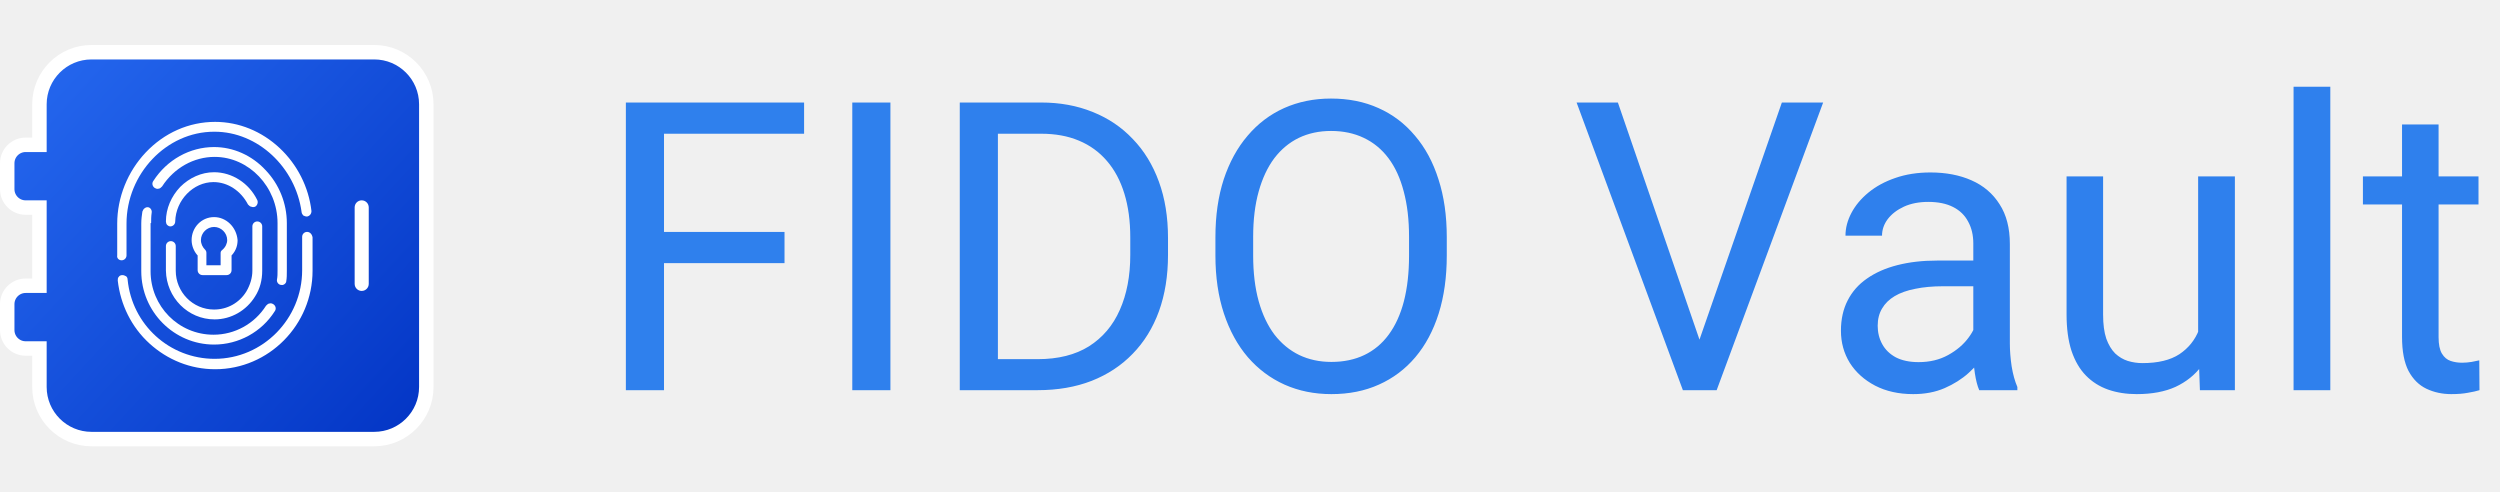
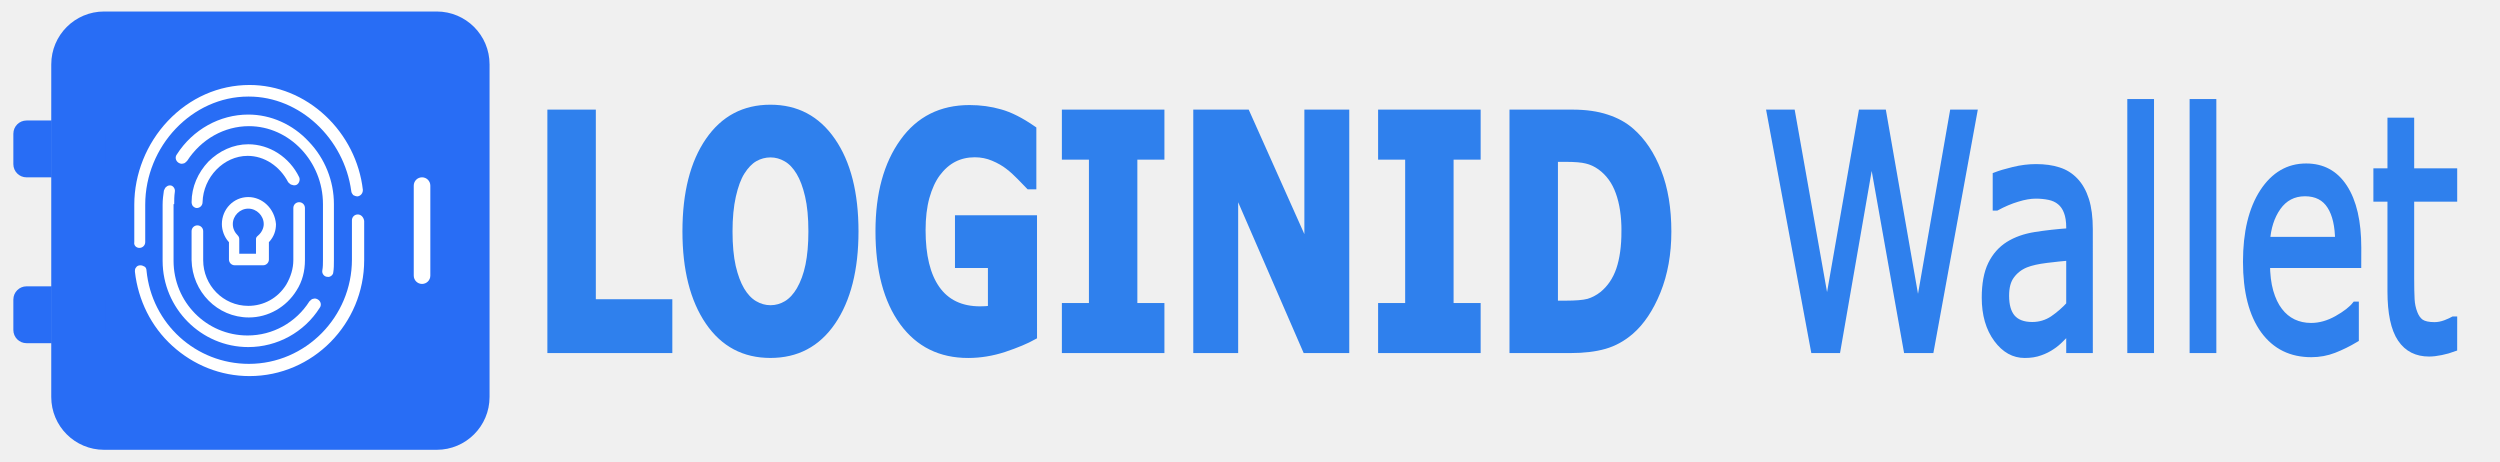
- <svg xmlns="http://www.w3.org/2000/svg" width="173" height="34" viewBox="0 0 173 34" fill="none">
-   <path d="M2.729 7.218V10.021H1.776C1.071 10.021 0.5 10.593 0.5 11.297V13.088C0.5 13.793 1.071 14.364 1.776 14.364H2.729V19.773H1.776C1.071 19.773 0.5 20.344 0.5 21.049V22.84C0.5 23.544 1.071 24.116 1.776 24.116H2.729V26.779C2.729 28.77 4.343 30.384 6.334 30.384H25.895C27.886 30.384 29.5 28.77 29.5 26.779V7.218C29.5 5.227 27.886 3.613 25.895 3.613H6.334C4.343 3.613 2.729 5.227 2.729 7.218Z" fill="url(#paint0_linear_796_10002)" stroke="white" />
-   <rect x="25.518" y="20.133" width="0.975" height="6.269" rx="0.488" transform="rotate(-180 25.5176 20.1328)" fill="white" />
-   <path d="M17.388 14.303C17.464 14.341 17.577 14.341 17.653 14.303C17.804 14.228 17.88 14.001 17.804 13.849C17.236 12.675 16.063 11.918 14.813 11.918C13.942 11.918 13.109 12.297 12.465 12.94C11.86 13.584 11.481 14.417 11.481 15.326C11.481 15.402 11.519 15.515 11.557 15.553C11.632 15.629 11.708 15.667 11.784 15.667C11.973 15.667 12.125 15.515 12.125 15.326C12.162 13.849 13.374 12.6 14.775 12.6C15.76 12.6 16.668 13.205 17.161 14.152C17.236 14.228 17.312 14.303 17.388 14.303Z" fill="white" />
-   <path d="M14.851 22.102C15.987 22.102 17.047 21.496 17.653 20.512C17.994 19.982 18.145 19.376 18.145 18.732V15.665C18.145 15.476 17.994 15.324 17.804 15.324C17.615 15.324 17.464 15.476 17.464 15.665V18.732C17.464 19.224 17.312 19.716 17.047 20.171C16.555 20.966 15.722 21.42 14.813 21.42C13.336 21.42 12.162 20.209 12.162 18.732V17.028C12.162 16.839 12.011 16.687 11.822 16.687C11.632 16.687 11.481 16.839 11.481 17.028V18.732C11.519 20.587 12.995 22.102 14.851 22.102Z" fill="white" />
-   <path d="M10.458 15.438C10.458 15.211 10.458 14.983 10.496 14.719C10.533 14.529 10.382 14.34 10.23 14.34H10.193C10.117 14.34 10.041 14.378 10.003 14.416C9.928 14.453 9.89 14.567 9.852 14.643C9.814 14.908 9.776 15.173 9.776 15.476V18.77C9.776 21.572 12.048 23.844 14.812 23.844C16.516 23.844 18.106 22.973 19.015 21.534C19.129 21.383 19.091 21.155 18.901 21.042C18.826 21.004 18.75 20.966 18.637 21.004C18.561 21.004 18.485 21.08 18.409 21.155C17.614 22.405 16.251 23.162 14.774 23.162C12.351 23.162 10.42 21.193 10.42 18.77V15.438H10.458Z" fill="white" />
-   <path d="M19.811 19.453C19.849 19.225 19.849 18.998 19.849 18.733V15.439C19.849 14.076 19.319 12.751 18.372 11.766C17.426 10.744 16.138 10.176 14.813 10.176C13.147 10.176 11.557 11.047 10.61 12.523C10.497 12.675 10.534 12.902 10.724 13.016C10.8 13.053 10.875 13.091 10.989 13.053C11.065 13.053 11.14 12.978 11.216 12.902C12.049 11.615 13.412 10.857 14.851 10.857C17.236 10.857 19.206 12.94 19.206 15.439V18.733C19.206 18.922 19.206 19.15 19.168 19.339C19.13 19.528 19.281 19.718 19.471 19.718C19.622 19.756 19.811 19.604 19.811 19.453Z" fill="white" />
-   <path d="M8.414 18.013C8.603 18.013 8.755 17.862 8.755 17.673V15.476C8.755 12.031 11.519 9.115 14.813 9.115H14.851C17.842 9.115 20.455 11.576 20.871 14.681C20.871 14.757 20.947 14.871 20.985 14.909C21.061 14.946 21.136 14.984 21.25 14.984C21.439 14.946 21.553 14.795 21.553 14.605C21.363 12.94 20.568 11.387 19.357 10.251C18.107 9.077 16.517 8.434 14.889 8.434C13.071 8.434 11.367 9.191 10.08 10.554C8.83 11.879 8.111 13.659 8.111 15.476V17.673C8.073 17.862 8.224 18.013 8.414 18.013Z" fill="white" />
-   <path d="M21.25 16.047C21.061 16.047 20.909 16.198 20.909 16.388V18.697C20.909 22.067 18.183 24.831 14.851 24.831C11.746 24.831 9.133 22.484 8.83 19.341C8.83 19.265 8.793 19.152 8.717 19.114C8.641 19.076 8.565 19.038 8.49 19.038H8.452C8.376 19.038 8.263 19.076 8.225 19.152C8.149 19.227 8.149 19.303 8.149 19.417C8.338 21.083 9.096 22.635 10.345 23.771C11.595 24.907 13.185 25.551 14.889 25.551C18.6 25.551 21.629 22.484 21.629 18.735V16.425C21.591 16.198 21.439 16.047 21.25 16.047Z" fill="white" />
-   <path d="M14.813 15.023C13.942 15.023 13.26 15.743 13.26 16.614C13.26 16.992 13.412 17.371 13.639 17.636L13.677 17.674V18.696C13.677 18.886 13.828 19.037 14.018 19.037H14.851H15.684C15.873 19.037 16.024 18.886 16.024 18.696V17.674L16.062 17.636C16.327 17.333 16.441 16.992 16.441 16.614C16.365 15.705 15.646 15.023 14.813 15.023ZM15.381 17.295C15.381 17.295 15.267 17.371 15.267 17.485C15.267 17.598 15.267 18.355 15.267 18.355H14.775H14.283C14.283 18.355 14.283 17.636 14.283 17.485C14.283 17.371 14.207 17.295 14.207 17.295C14.018 17.106 13.904 16.879 13.904 16.614C13.904 16.122 14.321 15.705 14.813 15.705C15.305 15.705 15.722 16.122 15.722 16.614C15.722 16.841 15.608 17.106 15.381 17.295Z" fill="white" />
-   <path d="M45.949 7.094V27H43.31V7.094H45.949ZM54.289 16.049V18.209H45.375V16.049H54.289ZM55.643 7.094V9.254H45.375V7.094H55.643ZM61.617 7.094V27H58.978V7.094H61.617ZM71.803 27H67.647L67.674 24.854H71.803C73.225 24.854 74.409 24.557 75.357 23.965C76.305 23.363 77.016 22.525 77.49 21.449C77.973 20.365 78.215 19.098 78.215 17.648V16.432C78.215 15.292 78.078 14.281 77.805 13.396C77.531 12.503 77.13 11.751 76.602 11.141C76.073 10.521 75.426 10.051 74.66 9.732C73.904 9.413 73.033 9.254 72.049 9.254H67.564V7.094H72.049C73.352 7.094 74.542 7.312 75.617 7.75C76.693 8.178 77.618 8.803 78.393 9.623C79.176 10.434 79.778 11.419 80.197 12.576C80.617 13.725 80.826 15.019 80.826 16.459V17.648C80.826 19.088 80.617 20.387 80.197 21.545C79.778 22.693 79.172 23.673 78.379 24.484C77.595 25.296 76.647 25.92 75.535 26.357C74.432 26.786 73.188 27 71.803 27ZM69.055 7.094V27H66.416V7.094H69.055ZM100.117 16.418V17.676C100.117 19.171 99.93 20.51 99.557 21.695C99.183 22.88 98.645 23.887 97.943 24.717C97.242 25.546 96.398 26.18 95.414 26.617C94.439 27.055 93.345 27.273 92.133 27.273C90.957 27.273 89.877 27.055 88.893 26.617C87.917 26.18 87.07 25.546 86.35 24.717C85.639 23.887 85.087 22.88 84.695 21.695C84.303 20.51 84.107 19.171 84.107 17.676V16.418C84.107 14.923 84.299 13.588 84.682 12.412C85.074 11.227 85.625 10.22 86.336 9.391C87.047 8.552 87.89 7.914 88.865 7.477C89.85 7.039 90.93 6.82 92.106 6.82C93.318 6.82 94.412 7.039 95.387 7.477C96.371 7.914 97.214 8.552 97.916 9.391C98.627 10.22 99.169 11.227 99.543 12.412C99.926 13.588 100.117 14.923 100.117 16.418ZM97.506 17.676V16.391C97.506 15.206 97.383 14.158 97.137 13.246C96.9 12.335 96.549 11.569 96.084 10.949C95.619 10.329 95.049 9.86 94.375 9.541C93.71 9.222 92.953 9.062 92.106 9.062C91.285 9.062 90.542 9.222 89.877 9.541C89.221 9.86 88.656 10.329 88.182 10.949C87.717 11.569 87.357 12.335 87.102 13.246C86.846 14.158 86.719 15.206 86.719 16.391V17.676C86.719 18.87 86.846 19.927 87.102 20.848C87.357 21.759 87.721 22.529 88.195 23.158C88.678 23.778 89.248 24.247 89.904 24.566C90.57 24.885 91.312 25.045 92.133 25.045C92.99 25.045 93.751 24.885 94.416 24.566C95.081 24.247 95.642 23.778 96.098 23.158C96.562 22.529 96.913 21.759 97.15 20.848C97.387 19.927 97.506 18.87 97.506 17.676ZM117.439 23.979L123.305 7.094H126.162L118.793 27H116.756L117.439 23.979ZM111.957 7.094L117.768 23.979L118.492 27H116.455L109.1 7.094H111.957ZM136.553 24.471V16.855C136.553 16.272 136.434 15.766 136.197 15.338C135.969 14.9 135.623 14.563 135.158 14.326C134.693 14.089 134.119 13.971 133.436 13.971C132.798 13.971 132.237 14.08 131.754 14.299C131.28 14.518 130.906 14.805 130.633 15.16C130.368 15.516 130.236 15.898 130.236 16.309H127.707C127.707 15.78 127.844 15.256 128.117 14.736C128.391 14.217 128.783 13.747 129.293 13.328C129.812 12.9 130.432 12.562 131.152 12.316C131.882 12.061 132.693 11.934 133.586 11.934C134.661 11.934 135.609 12.116 136.43 12.48C137.259 12.845 137.906 13.396 138.371 14.135C138.845 14.864 139.082 15.78 139.082 16.883V23.773C139.082 24.266 139.123 24.79 139.205 25.346C139.296 25.902 139.428 26.38 139.602 26.781V27H136.963C136.835 26.708 136.735 26.321 136.662 25.838C136.589 25.346 136.553 24.89 136.553 24.471ZM136.99 18.031L137.018 19.809H134.461C133.741 19.809 133.098 19.868 132.533 19.986C131.968 20.096 131.494 20.264 131.111 20.492C130.729 20.72 130.437 21.007 130.236 21.354C130.036 21.691 129.936 22.087 129.936 22.543C129.936 23.008 130.04 23.432 130.25 23.814C130.46 24.197 130.774 24.503 131.193 24.73C131.622 24.949 132.146 25.059 132.766 25.059C133.54 25.059 134.224 24.895 134.816 24.566C135.409 24.238 135.878 23.837 136.225 23.363C136.58 22.889 136.771 22.429 136.799 21.982L137.879 23.199C137.815 23.582 137.642 24.006 137.359 24.471C137.077 24.936 136.699 25.382 136.225 25.811C135.76 26.23 135.204 26.581 134.557 26.863C133.919 27.137 133.199 27.273 132.396 27.273C131.394 27.273 130.514 27.078 129.758 26.686C129.01 26.294 128.427 25.77 128.008 25.113C127.598 24.448 127.393 23.705 127.393 22.885C127.393 22.092 127.548 21.395 127.857 20.793C128.167 20.182 128.614 19.676 129.197 19.275C129.781 18.865 130.482 18.555 131.303 18.346C132.123 18.136 133.039 18.031 134.051 18.031H136.99ZM152.111 23.582V12.207H154.654V27H152.234L152.111 23.582ZM152.59 20.465L153.643 20.438C153.643 21.422 153.538 22.333 153.328 23.172C153.128 24.001 152.799 24.721 152.344 25.332C151.888 25.943 151.291 26.421 150.553 26.768C149.814 27.105 148.917 27.273 147.859 27.273C147.139 27.273 146.479 27.169 145.877 26.959C145.285 26.749 144.774 26.426 144.346 25.988C143.917 25.551 143.585 24.981 143.348 24.279C143.12 23.578 143.006 22.734 143.006 21.75V12.207H145.535V21.777C145.535 22.443 145.608 22.994 145.754 23.432C145.909 23.86 146.114 24.202 146.369 24.457C146.633 24.703 146.925 24.876 147.244 24.977C147.572 25.077 147.91 25.127 148.256 25.127C149.331 25.127 150.184 24.922 150.812 24.512C151.441 24.092 151.893 23.532 152.166 22.83C152.449 22.119 152.59 21.331 152.59 20.465ZM161.258 6V27H158.715V6H161.258ZM171.512 12.207V14.148H163.514V12.207H171.512ZM166.221 8.611H168.75V23.336C168.75 23.837 168.827 24.215 168.982 24.471C169.137 24.726 169.338 24.895 169.584 24.977C169.83 25.059 170.094 25.1 170.377 25.1C170.587 25.1 170.805 25.081 171.033 25.045C171.27 24.999 171.448 24.963 171.566 24.936L171.58 27C171.38 27.064 171.115 27.123 170.787 27.178C170.468 27.241 170.081 27.273 169.625 27.273C169.005 27.273 168.436 27.15 167.916 26.904C167.396 26.658 166.982 26.248 166.672 25.674C166.371 25.09 166.221 24.307 166.221 23.322V8.611Z" fill="#2F80ED" />
-   <defs>
-     <linearGradient id="paint0_linear_796_10002" x1="1" y1="4.113" x2="28.945" y2="29.884" gradientUnits="userSpaceOnUse">
-       <stop stop-color="#2669F0" />
-       <stop offset="1" stop-color="#0335C5" />
-     </linearGradient>
+ <svg xmlns="http://www.w3.org/2000/svg" width="168" height="31" viewBox="0 0 168 31" fill="none" version="1.1" id="svg1755">
+   <defs id="defs1759">
+     <rect x="38.754" y="7.636" width="127.788" height="20.169" id="rect1018" />
  </defs>
+   <path d="m 3.445,4.322 c 0,-1.96 1.589,-3.549 3.549,-3.549 H 29.349 c 1.96,0 3.549,1.589 3.549,3.549 V 26.678 c 0,1.96 -1.589,3.549 -3.549,3.549 H 6.993 c -1.96,0 -3.549,-1.589 -3.549,-3.549 V 23.062 19.241 11.918 8.097 Z" fill="#286df5" id="path1711" />
+   <path d="m 28.918,18.523 c 0,0.308 -0.249,0.557 -0.557,0.557 -0.308,0 -0.557,-0.249 -0.557,-0.557 v -6.05 c 0,-0.308 0.249,-0.557 0.557,-0.557 0.308,0 0.557,0.249 0.557,0.557 z" fill="#ffffff" id="path1713" />
+   <path d="m 19.626,12.421 c 0.086,0.043 0.216,0.043 0.303,0 0.173,-0.087 0.26,-0.346 0.173,-0.519 -0.649,-1.341 -1.991,-2.207 -3.419,-2.207 -0.995,0 -1.947,0.433 -2.683,1.168 -0.692,0.736 -1.125,1.688 -1.125,2.726 0,0.086 0.043,0.216 0.087,0.26 0.086,0.087 0.173,0.13 0.26,0.13 0.216,0 0.39,-0.173 0.39,-0.389 0.043,-1.688 1.428,-3.116 3.029,-3.116 1.125,0 2.164,0.692 2.726,1.774 0.087,0.086 0.173,0.173 0.26,0.173 z" fill="#ffffff" id="path1715" />
+   <path d="m 16.727,21.333 c 1.298,0 2.51,-0.692 3.202,-1.817 0.39,-0.606 0.563,-1.298 0.563,-2.034 v -3.505 c 0,-0.216 -0.173,-0.39 -0.39,-0.39 -0.216,0 -0.39,0.173 -0.39,0.39 v 3.505 c 0,0.562 -0.173,1.125 -0.476,1.644 -0.563,0.909 -1.515,1.428 -2.553,1.428 -1.688,0 -3.029,-1.385 -3.029,-3.072 v -1.947 c 0,-0.216 -0.173,-0.39 -0.39,-0.39 -0.216,0 -0.39,0.173 -0.39,0.39 v 1.947 c 0.043,2.12 1.731,3.851 3.851,3.851 z" fill="#ffffff" id="path1717" />
+   <path d="m 11.706,13.716 c 0,-0.26 0,-0.519 0.043,-0.822 0.043,-0.216 -0.13,-0.433 -0.303,-0.433 h -0.043 c -0.087,0 -0.173,0.043 -0.216,0.086 -0.086,0.043 -0.13,0.173 -0.173,0.26 -0.043,0.303 -0.086,0.606 -0.086,0.952 v 3.765 c 0,3.202 2.596,5.799 5.755,5.799 1.947,0 3.765,-0.995 4.803,-2.64 0.13,-0.173 0.087,-0.433 -0.13,-0.562 -0.086,-0.043 -0.173,-0.087 -0.303,-0.043 -0.087,0 -0.173,0.087 -0.26,0.173 -0.909,1.428 -2.467,2.293 -4.154,2.293 -2.769,0 -4.976,-2.25 -4.976,-5.02 v -3.808 z" fill="#ffffff" id="path1719" />
+   <path d="m 22.396,18.302 c 0.043,-0.26 0.043,-0.519 0.043,-0.822 v -3.765 c 0,-1.558 -0.606,-3.072 -1.688,-4.198 -1.082,-1.168 -2.553,-1.818 -4.068,-1.818 -1.904,0 -3.722,0.995 -4.803,2.683 -0.13,0.173 -0.087,0.433 0.13,0.563 0.086,0.043 0.173,0.086 0.303,0.043 0.086,0 0.173,-0.086 0.26,-0.173 0.952,-1.471 2.51,-2.337 4.154,-2.337 2.726,0 4.976,2.38 4.976,5.236 v 3.765 c 0,0.216 0,0.476 -0.043,0.692 -0.043,0.216 0.13,0.433 0.346,0.433 0.173,0.043 0.389,-0.13 0.389,-0.303 z" fill="#ffffff" id="path1721" />
+   <path d="m 9.37,16.659 c 0.216,0 0.389,-0.173 0.389,-0.39 v -2.51 c 0,-3.938 3.159,-7.27 6.924,-7.27 h 0.043 c 3.419,0 6.404,2.813 6.88,6.361 0,0.086 0.087,0.216 0.13,0.26 0.086,0.043 0.173,0.087 0.303,0.087 0.216,-0.043 0.346,-0.216 0.346,-0.433 C 24.17,10.861 23.261,9.086 21.877,7.788 20.448,6.447 18.631,5.711 16.77,5.711 c -2.077,0 -4.024,0.865 -5.496,2.423 C 9.846,9.649 9.024,11.683 9.024,13.76 v 2.51 c -0.043,0.216 0.13,0.39 0.346,0.39 z" fill="#ffffff" id="path1723" />
+   <path d="m 24.04,14.412 c -0.216,0 -0.39,0.173 -0.39,0.39 v 2.64 c 0,3.851 -3.116,7.01 -6.924,7.01 -3.549,0 -6.534,-2.683 -6.881,-6.275 0,-0.087 -0.043,-0.216 -0.13,-0.26 C 9.63,17.874 9.544,17.83 9.457,17.83 H 9.414 c -0.087,0 -0.216,0.043 -0.26,0.13 -0.087,0.087 -0.087,0.173 -0.087,0.303 0.216,1.904 1.082,3.678 2.51,4.976 1.428,1.298 3.246,2.034 5.193,2.034 4.241,0 7.703,-3.505 7.703,-7.789 v -2.64 c -0.043,-0.26 -0.216,-0.433 -0.433,-0.433 z" fill="#ffffff" id="path1725" />
+   <path d="m 16.684,13.242 c -0.995,0 -1.774,0.822 -1.774,1.817 0,0.433 0.173,0.866 0.433,1.168 l 0.043,0.043 v 1.168 c 0,0.216 0.173,0.389 0.39,0.389 h 1.904 c 0.216,0 0.39,-0.173 0.39,-0.389 v -1.168 l 0.043,-0.043 c 0.303,-0.346 0.433,-0.736 0.433,-1.168 -0.087,-1.039 -0.909,-1.817 -1.861,-1.817 z m 0.649,2.596 c 0,0 -0.13,0.087 -0.13,0.216 0,0.13 0,0.995 0,0.995 h -1.125 c 0,0 0,-0.822 0,-0.995 0,-0.13 -0.087,-0.216 -0.087,-0.216 -0.216,-0.216 -0.346,-0.476 -0.346,-0.779 0,-0.563 0.476,-1.039 1.039,-1.039 0.563,0 1.039,0.476 1.039,1.039 0,0.26 -0.13,0.562 -0.39,0.779 z" fill="#ffffff" id="path1727" />
+   <path fill-rule="evenodd" clip-rule="evenodd" d="m 3.445,11.918 h 2.775 c 0.49,0 0.887,-0.397 0.887,-0.887 V 8.984 c 0,-0.49 -0.397,-0.887 -0.887,-0.887 h -2.775 z" fill="#286df5" id="path1747" />
+   <path d="m 0.897,8.984 v 2.047 c 0,0.49 0.397,0.887 0.887,0.887 H 3.445 V 8.097 H 1.785 c -0.49,0 -0.887,0.397 -0.887,0.887 z" fill="#286df5" id="path1749" />
+   <path fill-rule="evenodd" clip-rule="evenodd" d="m 3.445,23.062 h 2.775 c 0.49,0 0.887,-0.397 0.887,-0.887 v -2.047 c 0,-0.49 -0.397,-0.887 -0.887,-0.887 h -2.775 z" fill="#286df5" id="path1751" />
+   <path d="m 0.897,20.128 v 2.047 c 0,0.49 0.397,0.887 0.887,0.887 H 3.445 V 19.241 H 1.785 c -0.49,0 -0.887,0.397 -0.887,0.887 z" fill="#286df5" id="path1753" />
+   <g aria-label="LOGINID Wallet" transform="matrix(1.271658,0,0,1.810792,-13.71618,-10.20441)" id="text1016" style="white-space:pre;shape-inside:url(#rect1018);fill:#2f80ed;stroke:#2f80ed;stroke-width:0.31">
+     <path d="M 46.16,18.583 H 39.867 V 9.858 h 2.25 v 7.037 h 4.043 z" style="font-weight:bold;-inkscape-font-specification:'sans-serif Bold'" id="path1126" />
+     <path d="m 55.998,14.223 q 0,2.086 -1.195,3.316 -1.195,1.225 -3.305,1.225 -2.104,0 -3.299,-1.225 -1.195,-1.23 -1.195,-3.316 0,-2.104 1.195,-3.322 1.195,-1.225 3.299,-1.225 2.098,0 3.299,1.225 1.201,1.219 1.201,3.322 z m -2.982,2.209 q 0.328,-0.398 0.486,-0.938 0.158,-0.545 0.158,-1.277 0,-0.785 -0.182,-1.336 -0.182,-0.551 -0.475,-0.891 -0.299,-0.352 -0.691,-0.51 -0.387,-0.158 -0.809,-0.158 -0.428,0 -0.809,0.152 -0.375,0.152 -0.691,0.504 -0.293,0.328 -0.48,0.908 -0.182,0.574 -0.182,1.336 0,0.779 0.176,1.33 0.182,0.545 0.475,0.891 0.293,0.346 0.686,0.51 0.393,0.164 0.826,0.164 0.434,0 0.826,-0.164 0.393,-0.17 0.686,-0.521 z" style="font-weight:bold;-inkscape-font-specification:'sans-serif Bold'" id="path1128" />
+     <path d="m 65.432,18.085 q -0.586,0.229 -1.553,0.457 -0.967,0.223 -1.928,0.223 -2.227,0 -3.486,-1.207 -1.26,-1.213 -1.26,-3.346 0,-2.033 1.271,-3.275 1.271,-1.248 3.545,-1.248 0.861,0 1.641,0.158 0.779,0.152 1.734,0.615 v 2.045 h -0.252 q -0.164,-0.123 -0.48,-0.346 -0.316,-0.229 -0.609,-0.387 -0.34,-0.188 -0.797,-0.322 -0.451,-0.135 -0.961,-0.135 -0.598,0 -1.084,0.176 -0.486,0.176 -0.873,0.539 -0.369,0.352 -0.586,0.896 -0.211,0.539 -0.211,1.248 0,1.447 0.768,2.215 0.768,0.768 2.268,0.768 0.129,0 0.281,-0.006 0.158,-0.006 0.287,-0.018 V 15.425 H 61.406 v -1.646 h 4.025 z" style="font-weight:bold;-inkscape-font-specification:'sans-serif Bold'" id="path1130" />
+     <path d="m 72.164,18.583 h -5.109 v -1.547 h 1.43 V 11.405 H 67.055 V 9.858 h 5.109 v 1.547 h -1.43 v 5.631 h 1.43 z" style="font-weight:bold;-inkscape-font-specification:'sans-serif Bold'" id="path1132" />
+     <path d="m 81.932,18.583 h -2.168 l -3.703,-5.988 v 5.988 h -2.062 V 9.858 H 76.688 l 3.182,4.998 V 9.858 h 2.062 z" style="font-weight:bold;-inkscape-font-specification:'sans-serif Bold'" id="path1134" />
+     <path d="m 88.875,18.583 h -5.109 v -1.547 h 1.43 V 11.405 H 83.766 V 9.858 H 88.875 v 1.547 h -1.43 v 5.631 H 88.875 Z" style="font-weight:bold;-inkscape-font-specification:'sans-serif Bold'" id="path1136" />
+     <path d="m 98.953,14.229 q 0,1.219 -0.557,2.186 -0.557,0.961 -1.406,1.477 -0.639,0.387 -1.4,0.539 -0.762,0.152 -1.805,0.152 H 90.709 V 9.858 h 3.164 q 1.066,0 1.84,0.182 0.773,0.176 1.301,0.504 0.902,0.551 1.418,1.488 0.521,0.932 0.521,2.197 z m -2.326,-0.018 q 0,-0.861 -0.316,-1.471 Q 96,12.126 95.32,11.78 q -0.346,-0.17 -0.709,-0.229 -0.357,-0.064 -1.084,-0.064 h -0.568 v 5.461 h 0.568 q 0.803,0 1.178,-0.07 0.375,-0.076 0.732,-0.27 0.615,-0.352 0.902,-0.938 0.287,-0.592 0.287,-1.459 z" style="font-weight:bold;-inkscape-font-specification:'sans-serif Bold'" id="path1138" />
+     <path d="m 115.102,9.858 -2.268,8.725 h -1.307 l -1.834,-7.242 -1.793,7.242 h -1.277 l -2.309,-8.725 h 1.189 l 1.834,7.254 1.805,-7.254 h 1.178 l 1.822,7.324 1.822,-7.324 z" id="path1140" />
+     <path d="m 121.225,18.583 h -1.096 v -0.697 q -0.146,0.1 -0.398,0.281 -0.246,0.176 -0.48,0.281 -0.275,0.135 -0.633,0.223 -0.357,0.094 -0.838,0.094 -0.885,0 -1.5,-0.586 -0.615,-0.586 -0.615,-1.494 0,-0.744 0.316,-1.201 0.322,-0.463 0.914,-0.727 0.598,-0.264 1.436,-0.357 0.838,-0.094 1.799,-0.141 v -0.17 q 0,-0.375 -0.135,-0.621 -0.129,-0.246 -0.375,-0.387 -0.234,-0.135 -0.562,-0.182 -0.328,-0.047 -0.686,-0.047 -0.434,0 -0.967,0.117 -0.533,0.111 -1.102,0.328 h -0.059 v -1.119 q 0.322,-0.088 0.932,-0.193 0.609,-0.105 1.201,-0.105 0.691,0 1.201,0.117 0.516,0.111 0.891,0.387 0.369,0.27 0.562,0.697 0.193,0.428 0.193,1.061 z m -1.096,-1.611 v -1.822 q -0.504,0.029 -1.189,0.088 -0.68,0.059 -1.078,0.17 -0.475,0.135 -0.768,0.422 -0.293,0.281 -0.293,0.779 0,0.562 0.34,0.85 0.34,0.281 1.037,0.281 0.58,0 1.061,-0.223 0.48,-0.229 0.891,-0.545 z" id="path1142" />
+     <path d="m 124.459,18.583 h -1.102 V 9.466 h 1.102 z" id="path1144" />
+     <path d="m 127.752,18.583 h -1.102 V 9.466 h 1.102 z" id="path1146" />
+     <path d="m 135.41,15.425 h -4.822 q 0,0.604 0.182,1.055 0.182,0.445 0.498,0.732 0.305,0.281 0.721,0.422 0.422,0.141 0.926,0.141 0.668,0 1.342,-0.264 0.68,-0.27 0.967,-0.527 h 0.059 v 1.201 q -0.557,0.234 -1.137,0.393 -0.58,0.158 -1.219,0.158 -1.629,0 -2.543,-0.879 -0.914,-0.885 -0.914,-2.508 0,-1.605 0.873,-2.549 0.879,-0.943 2.309,-0.943 1.324,0 2.039,0.773 0.721,0.773 0.721,2.197 z m -1.072,-0.844 q -0.006,-0.867 -0.439,-1.342 -0.428,-0.475 -1.307,-0.475 -0.885,0 -1.412,0.521 -0.521,0.521 -0.592,1.295 z" id="path1148" />
+     <path d="m 140.479,18.524 q -0.311,0.082 -0.68,0.135 -0.363,0.053 -0.65,0.053 -1.002,0 -1.523,-0.539 -0.521,-0.539 -0.521,-1.729 v -3.48 h -0.744 v -0.926 h 0.744 v -1.881 h 1.102 v 1.881 h 2.273 v 0.926 h -2.273 v 2.982 q 0,0.516 0.023,0.809 0.023,0.287 0.164,0.539 0.129,0.234 0.352,0.346 0.229,0.105 0.691,0.105 0.27,0 0.562,-0.076 0.293,-0.082 0.422,-0.135 h 0.059 z" id="path1150" />
+   </g>
</svg>
